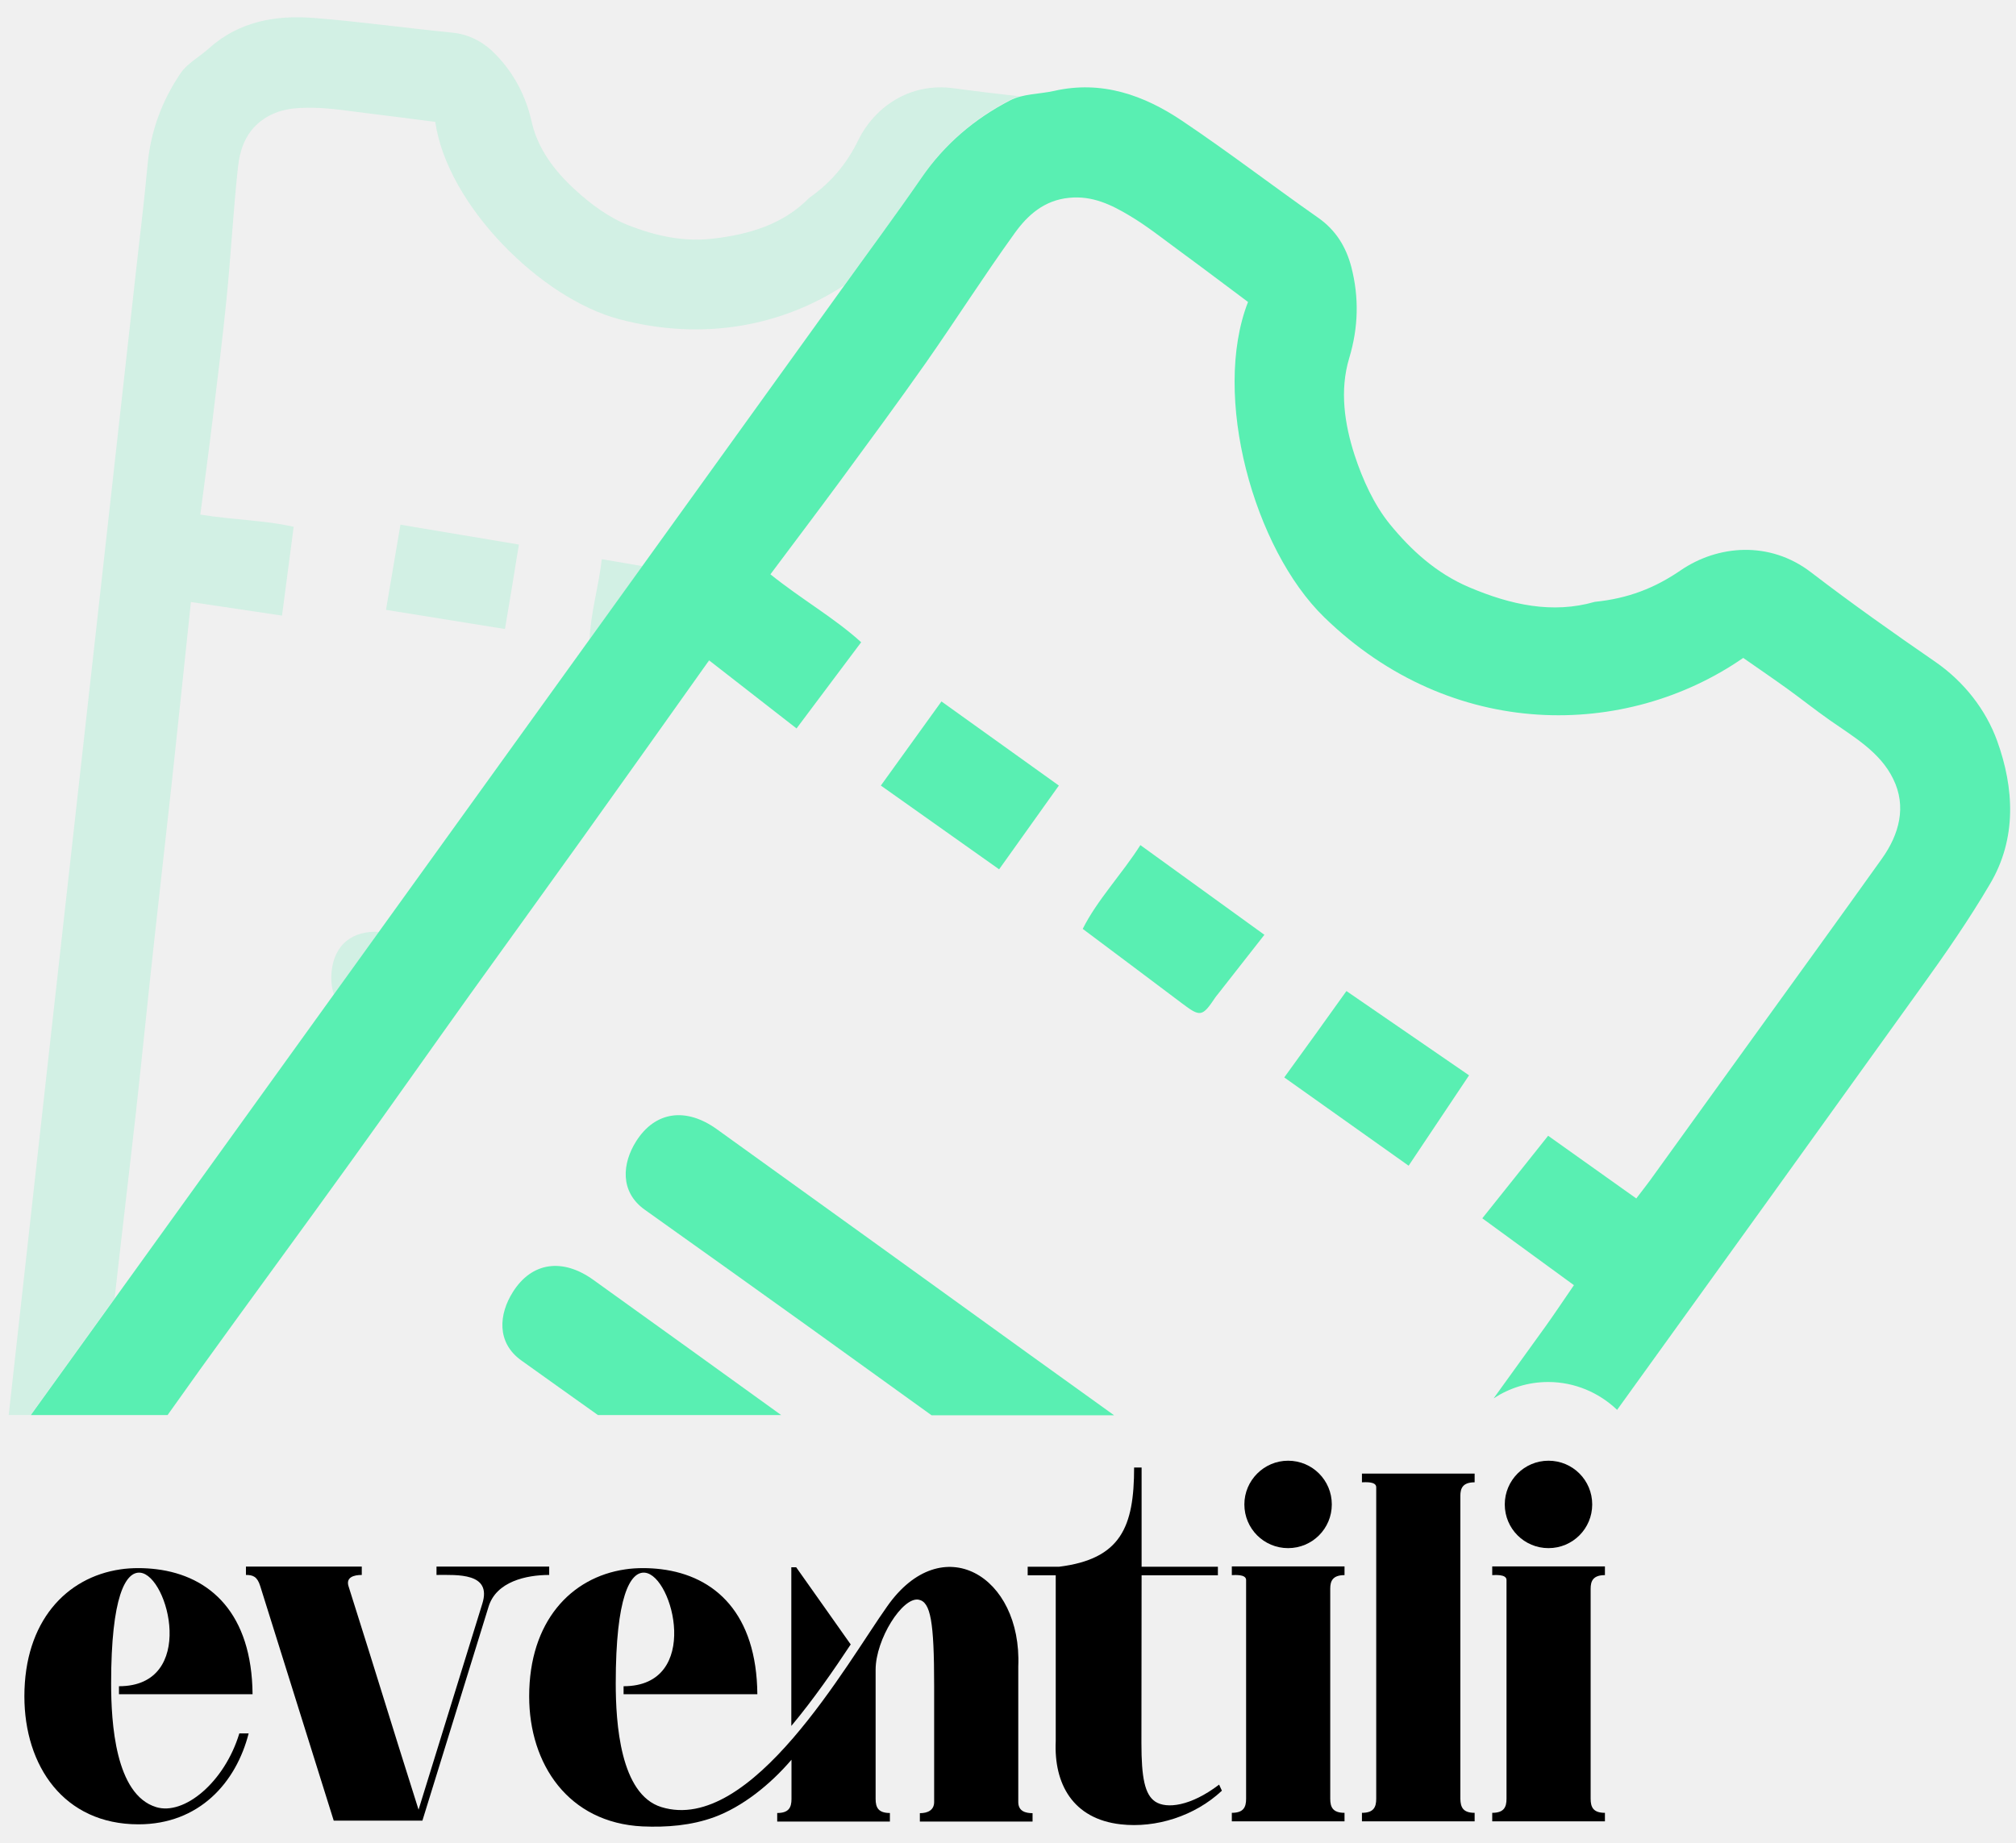
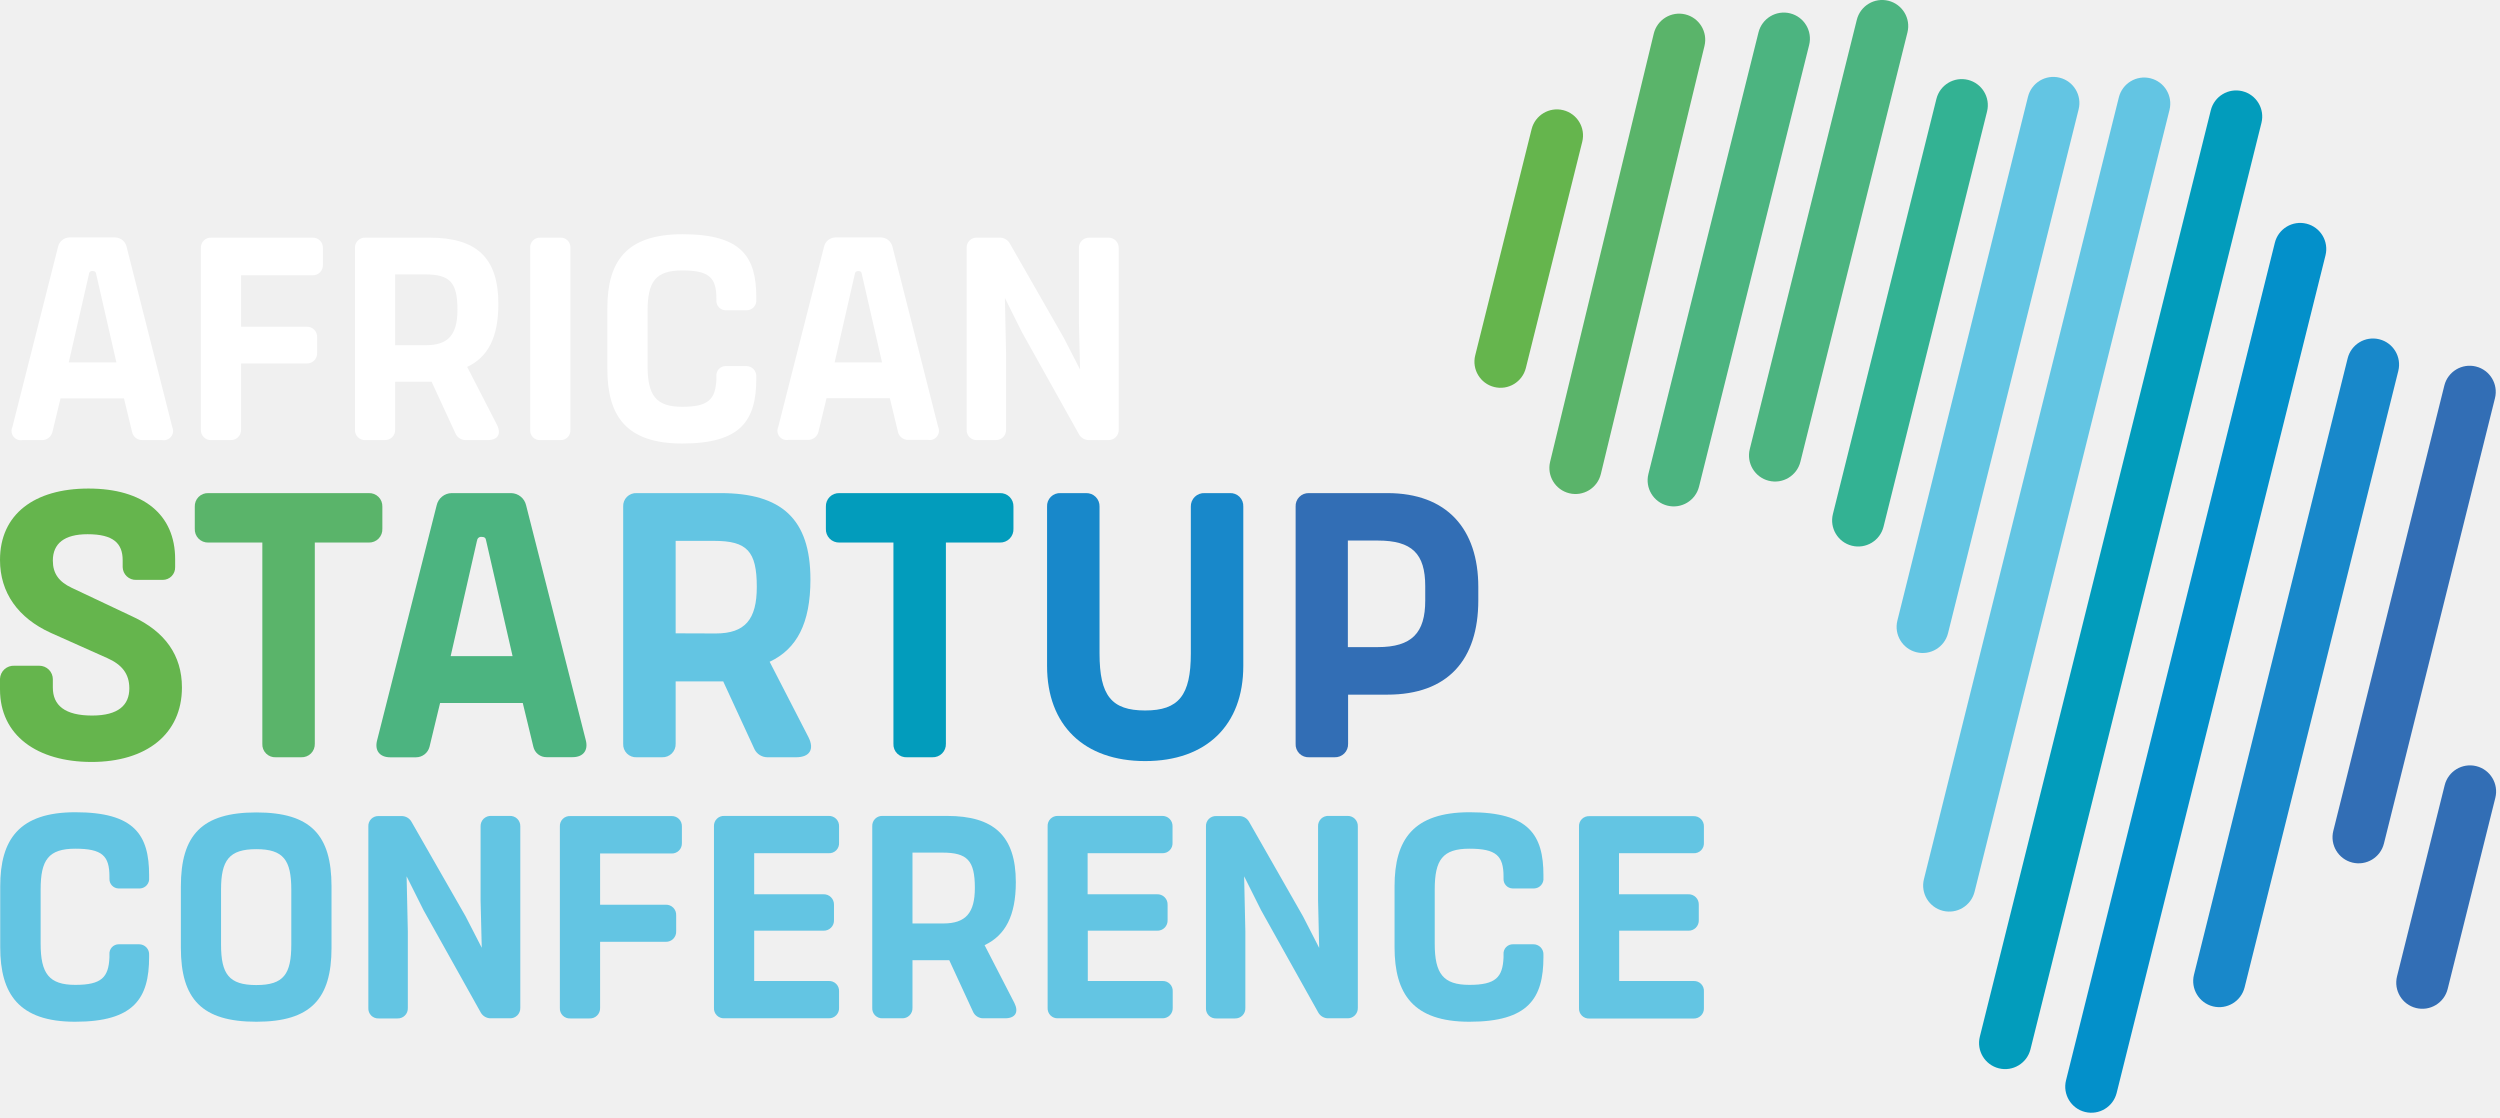
- <svg xmlns="http://www.w3.org/2000/svg" version="1.1" id="Calque_1" x="0px" y="0px" viewBox="0 0 1157.4 1058.2" style="enable-background:new 0 0 1157.4 1058.2;" xml:space="preserve">
-   <style type="text/css">
- 	.st0{opacity:0.2;fill:#59EFB2;}
- 	.st1{fill:#59EFB2;}
- 	.st2{opacity:0.2;}
- </style>
-   <g>
-     <g>
-       <path class="st0" d="M297.9,312.7c-22.4-3.7-45.2-7.6-68-11.4c-2.7,16.1-5.5,32.4-8.3,48.9c22.5,3.6,45.1,7.3,68.3,11    C292.7,344.7,295.3,328.7,297.9,312.7z" />
-       <path class="st0" d="M78.1,638.2c3.6-32.5,6.8-65.1,10.4-97.6c3.3-30.4,6.8-60.7,10.1-91c3.7-34.1,7.2-68.1,11-103.9    c17.7,2.6,34.4,5.1,52.3,7.8c2.3-17.6,4.4-33.6,6.7-51c-16.8-3.8-34.5-3.9-53.6-7c2.4-18.3,4.9-36.6,7.1-55    c2.8-23.1,5.7-46.2,8-69.4c2.5-25,3.8-50,6.5-75c1.2-10.5,4.5-20.5,14.3-27.4c9.2-6.5,19.3-7,29.5-6.8c9.8,0.2,19.6,1.8,29.4,3    c13.4,1.6,26.8,3.4,40.1,5.1c6.8,47.6,60.3,101.3,105.6,113.3c49,13,94.3,3.4,129.2-19.5c14.9-20.7,30.2-41.2,44.6-62.2    c13.2-19.2,30.4-33.8,50.7-44.3c1.7-0.9,3.4-1.5,5.3-2c-12.6-1.4-25.2-2.9-37.8-4.6c-24.9-3.5-45.3,10.6-54.7,29.7    c-6.7,13.6-15.4,24.2-28.3,33.3c-14.7,15-34.2,21-55.7,23.4c-16.9,1.9-32.7-1.8-47.7-7.6c-11.3-4.4-21.9-12.2-30.9-20.5    c-11.6-10.6-21.5-23.4-25-39.2c-3.4-14.9-10.1-27.6-20.5-38.4c-6.8-7.1-15.1-11.7-25.4-12.7c-26.4-2.6-52.7-6.3-79.2-8.4    c-22-1.7-43,2-60.3,17.6c-5.4,4.9-12.4,8.5-16.2,14.3C92.9,58,86.4,75.6,84.7,94.9c-2,22-4.8,44-7.2,66    C62,300.4,46.5,439.9,30.9,579.5C22.3,657.2,13.6,734.9,5,812.6h12.5c16.1-22.4,32.2-44.7,48.3-67.1    C69.8,709.7,74.1,673.9,78.1,638.2z" />
-       <path class="st1" d="M411.5,648.4c-17.6-12.6-35.3-10.4-46.3,7c-7.9,12.5-9.6,28.9,5,39.3c31.4,22.4,62.9,44.8,94.2,67.3    c23.5,16.9,46.9,33.8,70.4,50.7h104.8c-16-11.5-32-23-48-34.5C531.6,734.9,471.6,691.6,411.5,648.4z" />
-       <path class="st1" d="M294.4,742c-7.9,12.5-9.6,28.9,5,39.3c14.6,10.4,29.2,20.9,43.9,31.3h105.2c-35.9-25.9-71.8-51.8-107.8-77.6    C323.1,722.3,305.3,724.6,294.4,742z" />
-       <path class="st1" d="M621.6,533.4c20,15,38.5,28.8,56.9,42.7c10.6,8,11.7,7.9,19.2-3.3c0.4-0.6,0.9-1.2,1.4-1.8    c8.9-11.3,17.7-22.6,26.8-34.2c-24.7-17.9-47.5-34.4-71.2-51.5C644,502.1,629.9,516.8,621.6,533.4z" />
-       <path class="st1" d="M737.3,618.7c24,17,46.9,33.3,71.4,50.7c11.6-17.3,22.6-33.8,34.7-51.9c-23-15.8-46.5-32-70.4-48.4    C761.6,585.1,749.5,601.9,737.3,618.7z" />
-       <path class="st1" d="M540.5,402.8c-11.5,15.9-23.1,32.1-34.8,48.3c22.3,15.8,44.8,31.7,67.9,48.1c11.6-16.3,23-32.3,34.3-48.1    C585.7,435.2,563,418.9,540.5,402.8z" />
-       <g class="st2">
-         <path class="st1" d="M368.8,325.1c-7.7-1.3-15.5-2.7-23.3-4c-1.8,15.8-6.5,31.3-7,46.1C348.6,353.1,358.7,339.1,368.8,325.1z" />
-         <path class="st1" d="M407.2,379.3c-0.3,0.4-0.6,0.9-0.9,1.3c0.5-0.3,0.9-0.6,1.2-1.1C407.4,379.4,407.3,379.3,407.2,379.3z" />
-       </g>
-       <path class="st0" d="M217.6,535.1c-15.1-0.8-25.6,7.2-27.2,22.6c-0.5,4.6-0.1,9.2,1.3,13.4C200.3,559.1,208.9,547.1,217.6,535.1z" />
-       <path class="st1" d="M1146.6,425.5c-6.4-17.7-18.8-33.9-35.6-45.5c-24.1-16.6-48-33.5-71.2-51.3c-23.9-18.4-53.7-15.7-74.9-1.2    c-15,10.3-30.4,16.2-49.3,18.1c-24.3,7-48.2,1.8-72.2-8.4c-18.8-8-33.2-21.2-45.4-36.1c-9.2-11.3-15.7-25.7-20.3-39.7    c-5.8-17.9-8.7-37.2-3.1-55.8c5.3-17.6,5.7-34.9,1.2-52.3c-3-11.5-8.9-21.2-19.1-28.3c-26.1-18.3-51.5-37.8-78-55.6    c-22-14.8-46.2-23.4-73.5-17.2c-8.5,1.9-18,1.6-25.4,5.5c-20.3,10.5-37.5,25.1-50.7,44.3c-15.1,21.9-31,43.3-46.5,64.9    c-98.6,137-197.2,274-295.9,411c-56.3,78.2-112.7,156.5-169,234.7h78.5c6.2-8.7,12.4-17.4,18.6-26.1    c28.7-39.9,57.9-79.5,86.6-119.4c23-31.9,45.6-64.1,68.5-96.1c21.4-29.8,42.9-59.5,64.3-89.4c24-33.5,47.8-67.1,72.9-102.4    c17,13.2,33,25.7,50.2,39.1c12.8-17.1,24.4-32.6,37.1-49.5c-15.4-14-33.9-24.4-52.1-39c13.3-17.8,26.7-35.5,39.9-53.4    c16.6-22.6,33.2-45.1,49.3-68c17.3-24.7,33.5-50.2,51.1-74.6c7.4-10.3,16.9-18.8,31.1-20.2c13.4-1.4,24.4,4,34.9,10.3    c10.1,6,19.4,13.5,29,20.5c13.1,9.6,26,19.4,38.9,29c-21,53.9,3.3,141.7,43.7,181c73.3,71.4,173.3,70,240.6,23.4    c8.3,5.8,17.1,11.8,25.7,18c8,5.8,15.8,12,23.9,17.7c13.7,9.6,29,18.3,36.5,33.8c7.8,15.8,3.5,31.8-6.5,45.8    c-24.7,34.6-49.7,69.1-74.6,103.6c-19.6,27.1-39.1,54.3-58.7,81.4c-2.2,3-4.5,5.9-7.7,10.1c-17.8-12.7-35-24.9-50.6-36    c-13,16.3-25.3,31.8-37.8,47.4c18.1,13.2,34.9,25.5,52.6,38.4c-5.9,8.6-10.9,16.1-16.1,23.4c-10,13.9-20,27.8-30,41.6    c9-5.9,19.7-9.4,31.3-9.4c15.4,0,29.3,6.2,39.6,16c58.4-81,116.7-162,174.9-243.1c13.7-19,27.1-38.4,39-58.6    C1158.1,481.5,1156.3,452.4,1146.6,425.5z" />
-     </g>
-     <g>
-       <path d="M142.8,995.2c-7.2,28.5-28.5,52.4-63.3,52.4c-42.9,0-65.5-33.6-65.5-73.5c0-42.9,23.9-68.3,55.1-72.9    c6.6-1,14-0.9,20.6-0.1c31.1,3.8,54.9,25.5,55.3,71.8H68.3v-4.6c44.9,0,28.5-63.6,12.2-65.2c-8.4-0.8-16.7,13.7-16.7,63.5    c0,22.7,2.4,63.9,25.8,71.1c16,5,39.3-14.2,47.8-42.3H142.8z" />
-       <path d="M191.6,1045.5l-42.2-134.7c-1.7-5.5-4.2-6.4-8.2-6.4v-4.8h66.5v4.8c-4.7,0-9.2,1.4-7.6,6.5c19.2,60.7,21,67.6,40.2,128.3    c17.8-57.3,18.8-61,36.6-118.3c5.6-17.9-14.3-16.5-26.3-16.5v-4.8h64.7v4.8c-13.2,0-30.4,3.8-34.8,18.2l-38,122.9H191.6z" />
-       <path d="M303.8,974.1c0-42.9,23.9-68.3,55.1-72.9c6.6-1,14-0.9,20.6-0.1c31.1,3.8,54.9,25.5,55.3,71.8h-76.8v-4.6    c44.9,0,28.5-63.7,12.2-65.2c-8.4-0.8-16.7,13.7-16.7,63.5c0,22.6,2.5,63.8,26.2,71.1c51.6,15.9,106.7-83,129.6-115.2    c31.5-45,77.5-17.7,75.3,34.5c0,20.6,0,57.2,0,77.8c0,5.3,4.2,6.4,8.2,6.4v4.8h-64.7v-4.8c4.6,0,8.2-1.8,8.2-6.4    c0-19.1,0-43.1,0-62.3v-4.4c0-36.8-2-48.2-8.9-49.5c-9.3-1.7-24.7,22.8-24.7,40.2c0,23.5,0,50.8,0,74.2c0,4.9,1.5,8.1,8.2,8.1v4.9    h-64.7v-4.9c6.7,0,8.2-3.2,8.2-8.1v-22.5c-12.3,14.4-28.3,27.1-44.4,33c-13.2,4.8-27.2,5.9-41.2,5.3    C326.3,1046.7,303.8,1013.1,303.8,974.1z M454.3,900h2.8l4.1,5.8l13.5,19.1l10.3,14.6l3.4,4.8c-9.6,14.5-21.3,31.5-34.1,46.8V900z    " />
-       <path d="M651.1,842.7h4.3v57h43.8v4.9h-43.8c0,32.2-0.1,64.3-0.1,96.4c0,19.7,1.9,29.6,8,33.6c6.4,4.2,20.2,2.7,36.6-9.8l1.6,3.5    c-15.6,14.6-37.9,21.6-58.1,19.3c-27.5-3.1-38.4-23.3-37.3-47.7v-95.3h-16.1v-4.9h17.9C643.6,895.3,651.1,876.7,651.1,842.7z" />
-       <path d="M763.7,1032.9c0,4.9,1.5,8.1,8.2,8.1v4.9h-64.7v-4.9c6.7,0,8.2-3.2,8.2-8.1c0-59.6,0-65.9,0-125.6c0-3.5-6.8-2.8-8.2-2.8    v-5c21.6,0,43.1,0,64.7,0v5c-6.9,0-8.2,3.5-8.2,7.8C763.7,970.4,763.7,975,763.7,1032.9z M739.5,838.8c13.9,0,25.1,11.2,25.1,25.1    c0,13.9-11.2,25.1-25.1,25.1c-13.9,0-25.1-11.2-25.1-25.1C714.4,850.1,725.7,838.8,739.5,838.8z" />
-       <path d="M846.6,1041v4.9h-64.7v-4.9c6.7,0,8.2-3.2,8.2-8.1c0-59.6,0-119.3,0-178.9c0-3.5-6.8-2.8-8.2-2.8v-5c21.6,0,43.1,0,64.7,0    v5c-6.9,0-8.2,3.5-8.2,7.8c0,58,0,115.9,0,173.9C838.5,1037.8,839.9,1041,846.6,1041z" />
-       <path d="M913.2,1032.9c0,4.9,1.5,8.1,8.2,8.1v4.9h-64.7v-4.9c6.7,0,8.2-3.2,8.2-8.1c0-59.6,0-65.9,0-125.6c0-3.5-6.8-2.8-8.2-2.8    v-5c21.6,0,43.1,0,64.7,0v5c-6.9,0-8.2,3.5-8.2,7.8C913.2,970.4,913.2,975,913.2,1032.9z M889,838.8c13.9,0,25.1,11.2,25.1,25.1    c0,13.9-11.2,25.1-25.1,25.1s-25.1-11.2-25.1-25.1C863.9,850.1,875.1,838.8,889,838.8z" />
-     </g>
+ <svg xmlns="http://www.w3.org/2000/svg" width="537" height="240" viewBox="0 0 537 240" fill="none">
+   <g clip-path="url(#clip0_5_2)">
+     <path d="M27.19 53L37 91.73C37.152 92.062 37.209 92.429 37.167 92.791C37.126 93.154 36.985 93.498 36.762 93.786C36.538 94.075 36.24 94.296 35.9 94.427C35.559 94.558 35.189 94.594 34.83 94.53H30.55C30.041 94.537 29.547 94.367 29.149 94.05C28.752 93.732 28.476 93.287 28.37 92.79L26.63 85.58H13L11.26 92.79C11.14 93.29 10.854 93.734 10.449 94.05C10.044 94.366 9.544 94.535 9.03 94.53H4.83C4.471 94.594 4.101 94.558 3.76 94.427C3.42 94.296 3.122 94.075 2.898 93.786C2.675 93.498 2.534 93.154 2.492 92.791C2.45 92.429 2.508 92.062 2.66 91.73L12.47 53C12.596 52.444 12.903 51.947 13.343 51.584C13.783 51.222 14.331 51.017 14.9 51H24.71C25.288 51.008 25.846 51.209 26.296 51.572C26.745 51.934 27.06 52.437 27.19 53ZM19.12 58.84L14.77 77.84H25L20.65 58.84C20.59 58.4 20.4 58.22 19.9 58.22C19.804 58.2 19.704 58.203 19.609 58.227C19.513 58.251 19.425 58.297 19.35 58.361C19.275 58.424 19.215 58.504 19.175 58.594C19.135 58.684 19.116 58.782 19.12 58.88V58.84Z" fill="white" />
+     <path d="M67.12 59.13H51.78V70.18H65.88C66.182 70.17 66.483 70.223 66.763 70.335C67.044 70.448 67.298 70.618 67.509 70.835C67.719 71.051 67.883 71.309 67.988 71.593C68.093 71.876 68.138 72.178 68.12 72.48V75.77C68.138 76.072 68.093 76.374 67.988 76.657C67.883 76.941 67.719 77.199 67.509 77.415C67.298 77.632 67.044 77.802 66.763 77.915C66.483 78.027 66.182 78.08 65.88 78.07H51.78V92.29C51.79 92.591 51.738 92.891 51.625 93.171C51.513 93.451 51.344 93.704 51.129 93.915C50.913 94.125 50.656 94.289 50.374 94.395C50.092 94.501 49.791 94.547 49.49 94.53H45.39C45.092 94.546 44.793 94.499 44.514 94.392C44.236 94.285 43.982 94.12 43.771 93.909C43.56 93.698 43.395 93.445 43.288 93.166C43.181 92.887 43.134 92.588 43.15 92.29V53.29C43.133 52.991 43.179 52.692 43.285 52.413C43.391 52.133 43.556 51.879 43.767 51.667C43.979 51.456 44.233 51.291 44.513 51.185C44.792 51.079 45.091 51.033 45.39 51.05H67.12C67.418 51.037 67.715 51.087 67.992 51.195C68.27 51.303 68.522 51.467 68.732 51.678C68.943 51.888 69.107 52.14 69.216 52.418C69.323 52.696 69.373 52.992 69.36 53.29V56.89C69.371 57.187 69.321 57.483 69.212 57.76C69.104 58.037 68.939 58.289 68.729 58.499C68.519 58.709 68.267 58.874 67.99 58.982C67.713 59.091 67.417 59.141 67.12 59.13Z" fill="white" />
+     <path d="M78.49 51.05H92.27C102.27 51.05 107.05 55.27 107.05 65.27C107.05 72.48 104.82 76.7 100.35 78.81L106.74 91.23C107.74 93.23 106.93 94.53 104.74 94.53H100C99.562 94.526 99.134 94.402 98.761 94.171C98.389 93.94 98.088 93.611 97.89 93.22L92.71 82H84.88V92.29C84.891 92.586 84.841 92.882 84.733 93.158C84.625 93.434 84.462 93.685 84.252 93.895C84.043 94.105 83.793 94.27 83.517 94.379C83.242 94.489 82.946 94.54 82.65 94.53H78.49C78.192 94.546 77.893 94.499 77.614 94.392C77.335 94.285 77.082 94.12 76.871 93.909C76.66 93.698 76.495 93.445 76.388 93.166C76.281 92.887 76.234 92.588 76.25 92.29V53.29C76.233 52.991 76.278 52.692 76.385 52.413C76.491 52.133 76.656 51.879 76.867 51.667C77.079 51.456 77.333 51.291 77.613 51.185C77.892 51.079 78.191 51.033 78.49 51.05ZM91.49 74.15C96.33 74.15 98.26 71.86 98.26 66.52C98.26 60.62 96.64 58.94 91.26 58.94H84.88V74.15H91.49Z" fill="white" />
+     <path d="M122.52 53.23V92.35C122.537 92.641 122.493 92.932 122.39 93.204C122.286 93.477 122.126 93.724 121.92 93.93C121.714 94.136 121.467 94.296 121.195 94.4C120.922 94.503 120.631 94.547 120.34 94.53H116.06C115.769 94.547 115.478 94.503 115.205 94.4C114.933 94.296 114.686 94.136 114.48 93.93C114.274 93.724 114.114 93.477 114.01 93.204C113.907 92.932 113.863 92.641 113.88 92.35V53.23C113.863 52.939 113.907 52.648 114.01 52.376C114.114 52.103 114.274 51.856 114.48 51.65C114.686 51.444 114.933 51.284 115.205 51.18C115.478 51.077 115.769 51.032 116.06 51.05H120.34C120.631 51.032 120.922 51.077 121.195 51.18C121.467 51.284 121.714 51.444 121.92 51.65C122.126 51.856 122.286 52.103 122.39 52.376C122.493 52.648 122.537 52.939 122.52 53.23Z" fill="white" />
+     <path d="M160.46 66.64H155.8C155.535 66.63 155.274 66.567 155.033 66.455C154.792 66.343 154.576 66.184 154.398 65.987C154.219 65.791 154.081 65.561 153.992 65.311C153.903 65.061 153.865 64.795 153.88 64.53V64.09C153.88 59.62 152.32 58.09 146.55 58.09C140.78 58.09 139.1 60.51 139.1 66.85V78.56C139.1 84.96 140.9 87.38 146.55 87.38C152.2 87.38 153.69 85.77 153.88 81.48V80.8C153.856 80.519 153.891 80.236 153.984 79.97C154.077 79.704 154.225 79.461 154.419 79.256C154.612 79.051 154.847 78.889 155.108 78.781C155.368 78.674 155.648 78.622 155.93 78.63H160.27C160.567 78.625 160.862 78.682 161.136 78.797C161.41 78.912 161.657 79.082 161.862 79.297C162.067 79.513 162.225 79.768 162.326 80.047C162.427 80.326 162.469 80.624 162.45 80.92V81.36C162.45 90.24 159.22 95.27 146.55 95.27C134.44 95.27 130.46 89.27 130.46 79.27V66.21C130.46 56.21 134.46 50.31 146.61 50.31C159.34 50.31 162.45 55.21 162.45 63.85V64.4C162.473 64.679 162.439 64.96 162.351 65.226C162.262 65.492 162.121 65.737 161.935 65.946C161.749 66.156 161.522 66.325 161.268 66.444C161.015 66.564 160.74 66.63 160.46 66.64Z" fill="white" />
+     <path d="M191.7 53L201.51 91.69C201.662 92.022 201.72 92.389 201.678 92.751C201.636 93.114 201.495 93.458 201.272 93.746C201.048 94.034 200.75 94.256 200.41 94.387C200.069 94.519 199.699 94.554 199.34 94.49H195.05C194.543 94.494 194.051 94.323 193.655 94.006C193.26 93.689 192.986 93.246 192.88 92.75L191.14 85.54H177.54L175.8 92.75C175.68 93.251 175.392 93.697 174.985 94.013C174.578 94.329 174.075 94.497 173.56 94.49H169.34C168.981 94.554 168.611 94.519 168.27 94.387C167.93 94.256 167.632 94.034 167.408 93.746C167.185 93.458 167.045 93.114 167.003 92.751C166.96 92.389 167.018 92.022 167.17 91.69L177 53C177.124 52.445 177.429 51.948 177.867 51.586C178.306 51.223 178.852 51.017 179.42 51H189.23C189.805 51.012 190.361 51.214 190.808 51.577C191.255 51.939 191.569 52.44 191.7 53ZM183.62 58.84L179.28 77.84H189.46L185.11 58.84C185.05 58.4 184.87 58.22 184.37 58.22C184.276 58.207 184.181 58.215 184.09 58.242C183.999 58.269 183.915 58.316 183.844 58.378C183.773 58.441 183.716 58.518 183.677 58.605C183.639 58.691 183.619 58.785 183.62 58.88V58.84Z" fill="white" />
+     <path d="M234.05 51.05H238C238.302 51.032 238.604 51.077 238.887 51.182C239.171 51.287 239.429 51.451 239.645 51.661C239.862 51.872 240.032 52.126 240.145 52.407C240.257 52.687 240.31 52.988 240.3 53.29V92.29C240.31 92.592 240.257 92.893 240.145 93.173C240.032 93.454 239.862 93.708 239.645 93.918C239.429 94.129 239.171 94.293 238.887 94.398C238.604 94.503 238.302 94.548 238 94.53H233.8C233.395 94.514 233 94.398 232.651 94.192C232.302 93.986 232.01 93.697 231.8 93.35L219.51 71.35L215.85 64L216.1 75.74V92.29C216.111 92.586 216.061 92.882 215.953 93.158C215.845 93.434 215.681 93.685 215.472 93.895C215.263 94.105 215.013 94.27 214.737 94.379C214.462 94.489 214.166 94.54 213.87 94.53H209.87C209.572 94.546 209.274 94.499 208.996 94.392C208.717 94.285 208.464 94.12 208.254 93.909C208.044 93.697 207.88 93.444 207.774 93.165C207.668 92.886 207.623 92.588 207.64 92.29V53.29C207.623 52.992 207.668 52.694 207.774 52.415C207.88 52.136 208.044 51.883 208.254 51.671C208.464 51.46 208.717 51.295 208.996 51.188C209.274 51.081 209.572 51.034 209.87 51.05H214.87C215.275 51.066 215.67 51.182 216.019 51.388C216.368 51.594 216.66 51.883 216.87 52.23L228.52 72.6L232 79.37L231.75 69.19V53.29C231.74 52.988 231.793 52.687 231.905 52.407C232.018 52.126 232.188 51.872 232.405 51.661C232.621 51.451 232.879 51.287 233.163 51.182C233.446 51.077 233.748 51.032 234.05 51.05Z" fill="white" />
+     <path d="M37.62 120.1V121.81C37.632 122.169 37.572 122.526 37.442 122.86C37.313 123.195 37.117 123.5 36.867 123.757C36.616 124.013 36.316 124.217 35.985 124.355C35.654 124.493 35.299 124.563 34.94 124.56H29.27C28.897 124.575 28.524 124.515 28.175 124.384C27.825 124.253 27.505 124.054 27.233 123.798C26.961 123.542 26.743 123.234 26.591 122.893C26.44 122.551 26.358 122.183 26.35 121.81V120.35C26.35 116.7 24.35 114.75 18.81 114.75C13.81 114.75 11.35 116.75 11.35 120.43C11.35 123.18 12.65 124.97 15.4 126.26L28.46 132.43C35.46 135.67 39.08 140.78 39.08 147.67C39.08 157.67 31.46 163.67 19.62 163.67C8 163.64 0 158 0 148.07V145.8C0.017 145.413 0.11 145.034 0.274 144.683C0.438 144.333 0.67 144.018 0.956 143.758C1.243 143.498 1.578 143.297 1.942 143.167C2.307 143.036 2.693 142.98 3.08 143H8.43C8.813 142.997 9.193 143.071 9.548 143.216C9.903 143.361 10.226 143.575 10.497 143.846C10.769 144.116 10.984 144.438 11.13 144.792C11.277 145.147 11.351 145.527 11.35 145.91V147.7C11.35 151.51 13.94 153.7 19.78 153.7C25.46 153.7 27.78 151.43 27.78 147.86C27.78 144.7 26.16 142.75 23.07 141.37L10.91 135.94C3.89 132.75 0 127.32 0 120.27C0 110.46 7.38 104.94 19 104.94C30.81 104.94 37.62 110.54 37.62 120.1Z" fill="#65B54D" />
+     <path d="M41.84 113.54V108.83C41.825 108.444 41.889 108.058 42.03 107.698C42.171 107.338 42.385 107.011 42.658 106.738C42.931 106.464 43.258 106.251 43.618 106.11C43.978 105.969 44.364 105.905 44.75 105.92H79.21C79.597 105.905 79.983 105.969 80.343 106.11C80.704 106.251 81.031 106.464 81.305 106.737C81.58 107.011 81.794 107.338 81.936 107.698C82.078 108.058 82.144 108.443 82.13 108.83V113.54C82.152 113.933 82.093 114.326 81.955 114.695C81.817 115.064 81.604 115.4 81.33 115.682C81.055 115.964 80.725 116.186 80.36 116.334C79.995 116.482 79.603 116.552 79.21 116.54H67.62V159.75C67.634 160.137 67.568 160.522 67.426 160.882C67.284 161.243 67.07 161.569 66.795 161.843C66.521 162.116 66.194 162.329 65.833 162.47C65.472 162.611 65.087 162.675 64.7 162.66H59.27C58.881 162.683 58.492 162.624 58.128 162.486C57.764 162.348 57.433 162.135 57.157 161.86C56.882 161.585 56.667 161.255 56.528 160.891C56.389 160.528 56.328 160.139 56.35 159.75V116.54H44.75C44.357 116.552 43.966 116.482 43.601 116.334C43.237 116.186 42.907 115.964 42.633 115.682C42.36 115.399 42.148 115.063 42.011 114.694C41.874 114.326 41.816 113.933 41.84 113.54Z" fill="#5AB46A" />
+     <path d="M113 108.51L125.83 159C126.4 161.19 125.26 162.64 122.99 162.64H117.4C116.738 162.65 116.093 162.43 115.576 162.018C115.058 161.606 114.699 161.027 114.56 160.38L112.29 151H94.53L92.26 160.41C92.095 161.057 91.72 161.63 91.193 162.039C90.666 162.449 90.017 162.671 89.35 162.67H83.83C81.56 162.67 80.43 161.22 81 159.03L93.8 108.52C93.967 107.792 94.373 107.14 94.953 106.669C95.532 106.198 96.253 105.935 97 105.92H109.81C110.553 105.938 111.27 106.202 111.847 106.671C112.424 107.139 112.83 107.786 113 108.51ZM102.46 116.13L96.8 140.94H110.1L104.42 116.13C104.34 115.56 104.1 115.32 103.42 115.32C103.304 115.308 103.187 115.319 103.076 115.354C102.965 115.388 102.862 115.445 102.774 115.521C102.686 115.597 102.615 115.69 102.564 115.795C102.513 115.9 102.485 116.014 102.48 116.13H102.46Z" fill="#4CB480" />
+     <path d="M136.78 105.92H154.78C167.84 105.92 174.08 111.43 174.08 124.48C174.08 133.89 171.16 139.4 165.32 142.15L173.67 158.37C174.97 160.96 173.92 162.66 171 162.66H164.84C164.268 162.659 163.707 162.5 163.22 162.199C162.733 161.899 162.338 161.47 162.08 160.96L155.35 146.37H145.13V159.75C145.144 160.137 145.078 160.522 144.936 160.882C144.794 161.242 144.58 161.569 144.305 161.843C144.031 162.116 143.704 162.329 143.343 162.47C142.982 162.611 142.597 162.675 142.21 162.66H136.78C136.391 162.683 136.002 162.624 135.638 162.486C135.274 162.348 134.943 162.135 134.667 161.86C134.392 161.585 134.177 161.255 134.038 160.891C133.899 160.528 133.838 160.139 133.86 159.75V108.83C133.838 108.441 133.899 108.052 134.038 107.689C134.177 107.325 134.392 106.995 134.667 106.72C134.943 106.445 135.274 106.232 135.638 106.094C136.002 105.956 136.391 105.897 136.78 105.92ZM153.72 136.07C160.04 136.07 162.56 133.07 162.56 126.07C162.56 118.37 160.45 116.18 153.4 116.18H145.13V136.04L153.72 136.07Z" fill="#63C5E3" />
+     <path d="M177.4 113.54V108.83C177.384 108.444 177.449 108.058 177.59 107.698C177.731 107.338 177.944 107.011 178.218 106.738C178.491 106.464 178.818 106.251 179.178 106.11C179.538 105.969 179.924 105.905 180.31 105.92H214.77C215.157 105.905 215.542 105.969 215.903 106.11C216.264 106.251 216.591 106.464 216.865 106.737C217.14 107.011 217.354 107.338 217.496 107.698C217.638 108.058 217.704 108.443 217.69 108.83V113.54C217.712 113.933 217.653 114.326 217.515 114.695C217.377 115.064 217.164 115.4 216.89 115.682C216.615 115.964 216.285 116.186 215.92 116.334C215.555 116.482 215.163 116.552 214.77 116.54H203.18V159.75C203.194 160.137 203.128 160.522 202.986 160.882C202.844 161.243 202.63 161.569 202.355 161.843C202.081 162.116 201.754 162.329 201.393 162.47C201.032 162.611 200.647 162.675 200.26 162.66H194.83C194.441 162.683 194.052 162.624 193.688 162.486C193.324 162.348 192.993 162.135 192.717 161.86C192.442 161.585 192.227 161.255 192.088 160.891C191.949 160.528 191.888 160.139 191.91 159.75V116.54H180.31C179.917 116.552 179.526 116.482 179.161 116.334C178.797 116.186 178.467 115.964 178.193 115.682C177.92 115.399 177.708 115.063 177.571 114.694C177.434 114.326 177.376 113.933 177.4 113.54Z" fill="#029CBC" />
+     <path d="M227.82 105.92H233.26C233.647 105.905 234.033 105.969 234.393 106.11C234.754 106.251 235.081 106.464 235.355 106.737C235.63 107.011 235.844 107.337 235.986 107.698C236.128 108.058 236.194 108.443 236.18 108.83V140.37C236.18 149.45 238.77 152.61 245.98 152.61C253.19 152.61 255.79 149.37 255.79 140.37V108.83C255.778 108.437 255.848 108.046 255.996 107.681C256.144 107.317 256.366 106.987 256.648 106.713C256.931 106.44 257.267 106.228 257.636 106.091C258.004 105.954 258.398 105.896 258.79 105.92H264.14C264.529 105.897 264.918 105.956 265.282 106.094C265.646 106.232 265.977 106.445 266.253 106.72C266.528 106.995 266.743 107.325 266.882 107.689C267.021 108.052 267.082 108.441 267.06 108.83V143.05C267.06 155.77 259.12 163.48 245.98 163.48C232.84 163.48 224.91 155.77 224.91 143.05V108.83C224.888 108.442 224.949 108.054 225.087 107.691C225.226 107.328 225.439 106.999 225.714 106.724C225.989 106.449 226.318 106.236 226.681 106.097C227.044 105.959 227.432 105.898 227.82 105.92Z" fill="#1888CA" />
+     <path d="M281.17 105.92H298C310.81 105.92 317.54 113.62 317.54 126.1V128.94C317.54 141.75 310.98 149.21 298 149.21H289.57V159.75C289.586 160.137 289.521 160.523 289.379 160.884C289.238 161.245 289.023 161.572 288.749 161.846C288.474 162.119 288.146 162.333 287.785 162.473C287.424 162.613 287.037 162.677 286.65 162.66H281.22C280.831 162.683 280.442 162.624 280.078 162.486C279.714 162.348 279.383 162.135 279.107 161.86C278.832 161.585 278.617 161.255 278.478 160.891C278.339 160.528 278.278 160.139 278.3 159.75V108.83C278.279 108.446 278.338 108.061 278.474 107.701C278.61 107.341 278.82 107.014 279.091 106.74C279.361 106.466 279.686 106.251 280.044 106.11C280.402 105.969 280.785 105.904 281.17 105.92ZM295.93 139C303.3 139 306.14 135.92 306.14 129V125.92C306.14 118.92 303.3 116.11 295.93 116.11H289.52V139H295.93Z" fill="#326EB5" />
+     <path d="M30.09 190.84H25.44C25.174 190.831 24.912 190.769 24.67 190.658C24.428 190.546 24.211 190.388 24.031 190.191C23.851 189.994 23.713 189.764 23.623 189.513C23.534 189.262 23.495 188.996 23.51 188.73V188.3C23.51 183.83 21.96 182.3 16.18 182.3C10.4 182.3 8.73 184.72 8.73 191.05V202.73C8.73 209.13 10.53 211.55 16.18 211.55C21.83 211.55 23.32 209.93 23.51 205.65V205C23.486 204.723 23.521 204.445 23.61 204.182C23.7 203.92 23.844 203.679 24.032 203.475C24.22 203.27 24.449 203.108 24.703 202.997C24.958 202.886 25.232 202.829 25.51 202.83H29.86C30.157 202.827 30.452 202.885 30.725 203.001C30.999 203.117 31.245 203.288 31.449 203.504C31.653 203.721 31.81 203.977 31.91 204.256C32.01 204.536 32.051 204.834 32.03 205.13V205.56C32.03 214.44 28.8 219.47 16.13 219.47C4.02 219.47 0.05 213.47 0.05 203.47V190.37C0.05 180.37 4.05 174.47 16.19 174.47C28.93 174.47 32.03 179.38 32.03 188.01V188.57C32.057 188.848 32.029 189.128 31.945 189.394C31.861 189.66 31.725 189.906 31.544 190.118C31.362 190.33 31.14 190.504 30.89 190.628C30.641 190.752 30.368 190.824 30.09 190.84Z" fill="#63C5E3" />
+     <path d="M71.21 190.41V203.58C71.21 214.58 66.73 219.47 55.06 219.47C43.39 219.47 38.85 214.63 38.85 203.58V190.41C38.85 179.35 43.38 174.51 55.06 174.51C66.74 174.51 71.21 179.35 71.21 190.41ZM47.48 191.09V202.89C47.48 209.23 49.16 211.59 55.06 211.59C60.96 211.59 62.57 209.23 62.57 202.89V191.09C62.57 184.76 60.9 182.4 55.06 182.4C49.22 182.4 47.48 184.76 47.48 191.09Z" fill="#63C5E3" />
+     <path d="M105.55 175.26H109.46C109.761 175.242 110.062 175.286 110.345 175.391C110.627 175.496 110.885 175.658 111.101 175.868C111.318 176.078 111.488 176.33 111.602 176.61C111.715 176.889 111.769 177.189 111.76 177.49V216.49C111.77 216.792 111.717 217.093 111.605 217.373C111.492 217.654 111.322 217.908 111.105 218.119C110.889 218.329 110.631 218.493 110.347 218.598C110.064 218.703 109.762 218.748 109.46 218.73H105.3C104.895 218.714 104.5 218.598 104.151 218.392C103.802 218.186 103.51 217.897 103.3 217.55L91 195.55L87.34 188.23L87.6 200V216.52C87.613 216.818 87.564 217.115 87.456 217.392C87.347 217.67 87.183 217.922 86.972 218.132C86.762 218.343 86.51 218.507 86.232 218.615C85.954 218.724 85.658 218.773 85.36 218.76H81.36C81.061 218.777 80.762 218.731 80.483 218.625C80.203 218.519 79.949 218.354 79.737 218.143C79.526 217.931 79.361 217.677 79.255 217.397C79.148 217.118 79.103 216.819 79.12 216.52V177.52C79.104 177.222 79.151 176.924 79.258 176.646C79.365 176.367 79.53 176.114 79.741 175.904C79.953 175.694 80.206 175.53 80.485 175.424C80.764 175.318 81.062 175.273 81.36 175.29H86.36C86.765 175.304 87.161 175.42 87.51 175.626C87.859 175.832 88.152 176.122 88.36 176.47L100 196.81L103.48 203.58L103.23 193.39V177.49C103.221 177.187 103.275 176.885 103.39 176.605C103.505 176.324 103.677 176.07 103.895 175.86C104.114 175.65 104.374 175.488 104.659 175.385C104.944 175.281 105.248 175.239 105.55 175.26Z" fill="#63C5E3" />
+     <path d="M144.24 183.33H128.9V194.33H143C143.302 194.32 143.603 194.373 143.883 194.485C144.164 194.598 144.418 194.768 144.629 194.985C144.839 195.201 145.003 195.459 145.108 195.743C145.213 196.026 145.258 196.328 145.24 196.63V200C145.258 200.302 145.213 200.604 145.108 200.887C145.003 201.171 144.839 201.429 144.629 201.645C144.418 201.862 144.164 202.032 143.883 202.145C143.603 202.257 143.302 202.31 143 202.3H128.9V216.52C128.91 216.822 128.857 217.123 128.745 217.403C128.632 217.684 128.462 217.938 128.245 218.149C128.029 218.359 127.771 218.523 127.487 218.628C127.204 218.733 126.902 218.778 126.6 218.76H122.5C122.201 218.777 121.902 218.731 121.623 218.625C121.343 218.519 121.089 218.354 120.877 218.143C120.666 217.931 120.501 217.677 120.395 217.397C120.289 217.118 120.243 216.819 120.26 216.52V177.52C120.244 177.222 120.291 176.924 120.398 176.646C120.505 176.367 120.67 176.115 120.881 175.904C121.093 175.694 121.346 175.53 121.625 175.424C121.904 175.318 122.202 175.273 122.5 175.29H144.24C144.536 175.279 144.831 175.329 145.107 175.437C145.382 175.545 145.632 175.709 145.842 175.918C146.051 176.128 146.215 176.378 146.323 176.654C146.431 176.929 146.481 177.224 146.47 177.52V181.12C146.478 181.414 146.426 181.707 146.317 181.98C146.208 182.254 146.043 182.501 145.834 182.709C145.625 182.916 145.376 183.078 145.102 183.185C144.827 183.292 144.534 183.341 144.24 183.33Z" fill="#63C5E3" />
+     <path d="M178 183.27H162V192.09H176.84C177.145 192.074 177.451 192.123 177.736 192.232C178.022 192.342 178.281 192.509 178.498 192.725C178.714 192.941 178.883 193.2 178.994 193.485C179.105 193.77 179.154 194.075 179.14 194.38V197.61C179.156 197.916 179.107 198.222 178.997 198.509C178.887 198.795 178.718 199.055 178.501 199.271C178.285 199.488 178.025 199.657 177.739 199.767C177.452 199.877 177.146 199.926 176.84 199.91H162V210.72H178C178.297 210.704 178.594 210.751 178.872 210.857C179.15 210.964 179.402 211.128 179.612 211.338C179.822 211.548 179.986 211.8 180.093 212.078C180.199 212.356 180.246 212.653 180.23 212.95V216.49C180.243 216.787 180.194 217.083 180.086 217.36C179.979 217.636 179.815 217.888 179.606 218.098C179.396 218.309 179.145 218.474 178.869 218.582C178.593 218.691 178.297 218.741 178 218.73H155.6C155.301 218.747 155.002 218.701 154.723 218.595C154.443 218.489 154.189 218.324 153.977 218.113C153.766 217.901 153.601 217.647 153.495 217.367C153.389 217.088 153.343 216.789 153.36 216.49V177.49C153.344 177.192 153.391 176.894 153.498 176.616C153.605 176.337 153.77 176.084 153.981 175.874C154.193 175.664 154.446 175.5 154.725 175.394C155.004 175.288 155.302 175.243 155.6 175.26H178C178.296 175.249 178.591 175.299 178.866 175.407C179.142 175.515 179.392 175.679 179.602 175.888C179.811 176.098 179.975 176.348 180.083 176.623C180.191 176.899 180.241 177.194 180.23 177.49V181C180.252 181.3 180.209 181.602 180.105 181.884C180.002 182.167 179.839 182.424 179.628 182.639C179.417 182.854 179.163 183.021 178.882 183.13C178.601 183.239 178.301 183.286 178 183.27Z" fill="#63C5E3" />
+     <path d="M189.63 175.26H203.42C213.42 175.26 218.2 179.48 218.2 189.48C218.2 196.68 215.96 200.91 211.49 203.02L217.89 215.44C218.89 217.44 218.07 218.73 215.89 218.73H211.17C210.733 218.727 210.305 218.604 209.933 218.375C209.561 218.146 209.259 217.819 209.06 217.43L203.9 206.25H196V216.49C196.013 216.788 195.964 217.085 195.855 217.362C195.747 217.64 195.583 217.892 195.372 218.102C195.162 218.313 194.91 218.477 194.632 218.585C194.355 218.694 194.058 218.743 193.76 218.73H189.6C189.301 218.747 189.002 218.701 188.723 218.595C188.443 218.489 188.189 218.324 187.977 218.113C187.766 217.901 187.601 217.647 187.495 217.367C187.389 217.088 187.343 216.789 187.36 216.49V177.49C187.344 177.189 187.391 176.889 187.5 176.608C187.609 176.327 187.776 176.073 187.991 175.862C188.206 175.651 188.463 175.488 188.746 175.385C189.028 175.281 189.33 175.238 189.63 175.26ZM202.63 198.36C207.47 198.36 209.4 196.06 209.4 190.72C209.4 184.82 207.78 183.14 202.4 183.14H196V198.36H202.63Z" fill="#63C5E3" />
+     <path d="M249.62 183.27H233.62V192.09H248.5C248.806 192.073 249.112 192.12 249.398 192.229C249.684 192.338 249.944 192.506 250.161 192.722C250.378 192.938 250.547 193.197 250.657 193.483C250.767 193.768 250.816 194.074 250.8 194.38V197.61C250.817 197.917 250.77 198.223 250.66 198.51C250.551 198.797 250.382 199.058 250.165 199.275C249.948 199.492 249.687 199.661 249.4 199.77C249.113 199.88 248.807 199.927 248.5 199.91H233.66V210.72H249.66C249.958 210.703 250.256 210.748 250.535 210.854C250.814 210.96 251.067 211.124 251.279 211.334C251.49 211.544 251.655 211.797 251.762 212.076C251.869 212.354 251.916 212.652 251.9 212.95V216.49C251.911 216.787 251.861 217.083 251.752 217.36C251.644 217.637 251.479 217.889 251.269 218.099C251.059 218.309 250.807 218.474 250.53 218.582C250.253 218.691 249.957 218.741 249.66 218.73H227.26C226.962 218.746 226.664 218.699 226.386 218.592C226.107 218.485 225.854 218.32 225.644 218.109C225.434 217.897 225.27 217.644 225.164 217.365C225.058 217.086 225.013 216.788 225.03 216.49V177.49C225.014 177.193 225.061 176.896 225.167 176.618C225.274 176.34 225.438 176.088 225.648 175.878C225.858 175.668 226.11 175.504 226.388 175.397C226.666 175.291 226.963 175.244 227.26 175.26H249.62C249.916 175.249 250.212 175.299 250.488 175.407C250.764 175.515 251.015 175.678 251.225 175.888C251.435 176.097 251.6 176.347 251.709 176.623C251.819 176.898 251.87 177.194 251.86 177.49V181C251.88 181.301 251.836 181.602 251.731 181.885C251.626 182.168 251.463 182.425 251.251 182.639C251.039 182.854 250.784 183.021 250.503 183.13C250.222 183.238 249.921 183.286 249.62 183.27Z" fill="#63C5E3" />
+     <path d="M285.45 175.26H289.37C289.67 175.242 289.971 175.286 290.253 175.391C290.536 175.496 290.793 175.659 291.008 175.869C291.224 176.078 291.393 176.331 291.505 176.61C291.618 176.89 291.67 177.189 291.66 177.49V216.49C291.67 216.791 291.618 217.091 291.505 217.371C291.393 217.651 291.224 217.904 291.009 218.115C290.793 218.325 290.536 218.489 290.254 218.595C289.972 218.701 289.671 218.747 289.37 218.73H285.2C284.795 218.716 284.399 218.6 284.05 218.394C283.701 218.188 283.408 217.898 283.2 217.55L270.9 195.55L267.24 188.23L267.5 200V216.52C267.513 216.817 267.464 217.113 267.356 217.39C267.249 217.666 267.085 217.918 266.876 218.128C266.666 218.339 266.415 218.504 266.139 218.612C265.863 218.721 265.567 218.771 265.27 218.76H261.27C260.972 218.776 260.674 218.729 260.396 218.622C260.117 218.515 259.865 218.35 259.654 218.139C259.444 217.927 259.28 217.674 259.174 217.395C259.068 217.116 259.023 216.818 259.04 216.52V177.52C259.024 177.223 259.071 176.926 259.177 176.648C259.284 176.37 259.448 176.118 259.658 175.908C259.868 175.698 260.12 175.534 260.398 175.427C260.676 175.321 260.973 175.274 261.27 175.29H266.27C266.676 175.302 267.072 175.417 267.422 175.623C267.771 175.83 268.063 176.121 268.27 176.47L279.89 196.84L283.36 203.61L283.12 193.42V177.52C283.105 177.213 283.155 176.907 283.268 176.621C283.381 176.335 283.553 176.077 283.773 175.863C283.994 175.649 284.258 175.484 284.547 175.38C284.836 175.276 285.144 175.235 285.45 175.26Z" fill="#63C5E3" />
+     <path d="M329.54 190.84H324.89C324.624 190.831 324.362 190.769 324.12 190.658C323.878 190.546 323.661 190.388 323.481 190.191C323.301 189.994 323.163 189.764 323.073 189.513C322.984 189.262 322.945 188.996 322.96 188.73V188.3C322.96 183.83 321.41 182.3 315.63 182.3C309.85 182.3 308.18 184.72 308.18 191.05V202.73C308.18 209.13 309.98 211.55 315.63 211.55C321.28 211.55 322.78 209.93 322.96 205.65V205C322.936 204.719 322.971 204.436 323.064 204.17C323.157 203.904 323.305 203.661 323.499 203.456C323.692 203.251 323.927 203.089 324.188 202.981C324.448 202.874 324.728 202.822 325.01 202.83H329.36C329.657 202.827 329.952 202.885 330.225 203.001C330.499 203.117 330.745 203.288 330.949 203.504C331.153 203.721 331.31 203.977 331.41 204.256C331.51 204.536 331.551 204.834 331.53 205.13V205.56C331.53 214.44 328.3 219.47 315.63 219.47C303.52 219.47 299.55 213.47 299.55 203.47V190.37C299.55 180.37 303.55 174.47 315.7 174.47C328.43 174.47 331.53 179.38 331.53 188.01V188.57C331.557 188.852 331.527 189.136 331.44 189.405C331.354 189.674 331.213 189.923 331.026 190.136C330.84 190.348 330.612 190.521 330.356 190.642C330.1 190.763 329.823 190.83 329.54 190.84Z" fill="#63C5E3" />
+     <path d="M363.76 183.27H347.76V192.09H362.6C362.906 192.073 363.212 192.12 363.498 192.229C363.784 192.338 364.044 192.506 364.261 192.722C364.478 192.938 364.647 193.197 364.757 193.483C364.867 193.768 364.916 194.074 364.9 194.38V197.61C364.917 197.917 364.87 198.223 364.76 198.51C364.651 198.797 364.482 199.058 364.265 199.275C364.048 199.492 363.787 199.661 363.5 199.77C363.213 199.88 362.907 199.927 362.6 199.91H347.8V210.72H363.8C364.099 210.708 364.397 210.759 364.675 210.87C364.953 210.982 365.204 211.151 365.412 211.366C365.62 211.582 365.779 211.838 365.881 212.12C365.982 212.402 366.023 212.702 366 213V216.54C366.013 216.838 365.964 217.135 365.855 217.412C365.747 217.69 365.583 217.942 365.372 218.152C365.162 218.363 364.91 218.527 364.632 218.635C364.355 218.744 364.058 218.793 363.76 218.78H341.4C341.102 218.796 340.804 218.749 340.526 218.642C340.247 218.535 339.994 218.37 339.784 218.159C339.574 217.947 339.41 217.694 339.304 217.415C339.198 217.136 339.153 216.838 339.17 216.54V177.54C339.154 177.243 339.201 176.946 339.307 176.668C339.414 176.39 339.578 176.138 339.788 175.928C339.998 175.718 340.25 175.554 340.528 175.447C340.806 175.341 341.103 175.294 341.4 175.31H363.76C364.057 175.297 364.353 175.346 364.63 175.454C364.906 175.561 365.158 175.725 365.368 175.934C365.579 176.144 365.744 176.395 365.852 176.671C365.961 176.947 366.011 177.243 366 177.54V181C366.022 181.301 365.979 181.603 365.875 181.887C365.77 182.17 365.607 182.428 365.395 182.643C365.183 182.858 364.927 183.025 364.645 183.133C364.363 183.241 364.061 183.288 363.76 183.27Z" fill="#63C5E3" />
+     <path d="M466.009 23.618C466.758 20.612 464.931 17.568 461.927 16.819C458.924 16.07 455.881 17.9 455.132 20.906L413.26 188.845C412.51 191.851 414.337 194.895 417.341 195.644C420.345 196.393 423.387 194.563 424.137 191.557L466.009 23.618Z" fill="#63C5E3" />
+     <path d="M485.76 26.392C486.51 23.385 484.683 20.341 481.679 19.592C478.676 18.843 475.633 20.673 474.883 23.68L425.268 222.678C424.518 225.684 426.345 228.728 429.349 229.477C432.353 230.226 435.395 228.396 436.145 225.389L485.76 26.392Z" fill="#029CBC" />
+     <path d="M426.818 23.957C427.568 20.951 425.741 17.907 422.737 17.158C419.734 16.409 416.691 18.239 415.941 21.245L393.706 110.425C392.957 113.431 394.784 116.476 397.788 117.224C400.791 117.973 403.834 116.143 404.583 113.137L426.818 23.957Z" fill="#33B293" />
+     <path d="M446.491 23.486C447.241 20.48 445.414 17.436 442.41 16.687C439.406 15.938 436.364 17.768 435.614 20.774L407.559 133.3C406.809 136.306 408.636 139.35 411.64 140.099C414.644 140.848 417.686 139.018 418.436 136.012L446.491 23.486Z" fill="#63C5E3" />
+     <path d="M499.516 54.85C500.266 51.843 498.438 48.799 495.435 48.05C492.431 47.301 489.389 49.132 488.639 52.138L443.782 232.05C443.032 235.056 444.86 238.1 447.863 238.849C450.867 239.598 453.909 237.768 454.659 234.762L499.516 54.85Z" fill="#0390CA" />
+     <path d="M515.155 79.677C515.904 76.67 514.077 73.626 511.073 72.877C508.07 72.128 505.027 73.958 504.278 76.965L471.265 209.371C470.515 212.378 472.343 215.422 475.346 216.171C478.35 216.919 481.392 215.089 482.142 212.083L515.155 79.677Z" fill="#1888CA" />
+     <path d="M409.72 6.965C410.47 3.958 408.642 0.914 405.639 0.165C402.635 -0.584 399.593 1.246 398.843 4.253L375.851 96.469C375.101 99.476 376.928 102.52 379.932 103.269C382.936 104.018 385.978 102.188 386.728 99.181L409.72 6.965Z" fill="#4CB480" />
+     <path d="M388.604 9.666C389.353 6.66 387.526 3.616 384.522 2.867C381.519 2.118 378.476 3.948 377.727 6.954L354.076 101.81C353.327 104.817 355.154 107.861 358.158 108.61C361.161 109.359 364.204 107.529 364.953 104.522L388.604 9.666Z" fill="#4CB480" />
+     <path d="M366.125 9.861C366.854 6.85 365.006 3.818 361.998 3.09C358.989 2.362 355.959 4.212 355.23 7.224L332.965 99.187C332.236 102.198 334.084 105.23 337.092 105.958C340.101 106.686 343.131 104.836 343.86 101.824L366.125 9.861Z" fill="#5AB46A" />
+     <path d="M535.921 85.529C536.67 82.523 534.843 79.478 531.839 78.73C528.836 77.981 525.793 79.811 525.044 82.817L501.193 178.478C500.443 181.485 502.27 184.529 505.274 185.278C508.278 186.027 511.32 184.197 512.07 181.19L535.921 85.529Z" fill="#326EB5" />
+     <path d="M339.866 30.462C340.616 27.456 338.789 24.412 335.785 23.663C332.781 22.914 329.739 24.744 328.989 27.75L316.876 76.333C316.127 79.339 317.954 82.383 320.958 83.132C323.961 83.881 327.004 82.051 327.753 79.045L339.866 30.462Z" fill="#65B54D" />
+     <path d="M535.997 171.369C536.746 168.362 534.919 165.318 531.915 164.569C528.912 163.82 525.869 165.65 525.12 168.657L514.882 209.72C514.132 212.726 515.959 215.77 518.963 216.519C521.966 217.268 525.009 215.438 525.759 212.432L535.997 171.369Z" fill="#326EB5" />
  </g>
+   <defs>
+     <clipPath id="clip0_5_2">
+       <rect width="536.16" height="239.03" fill="white" />
+     </clipPath>
+   </defs>
</svg>
